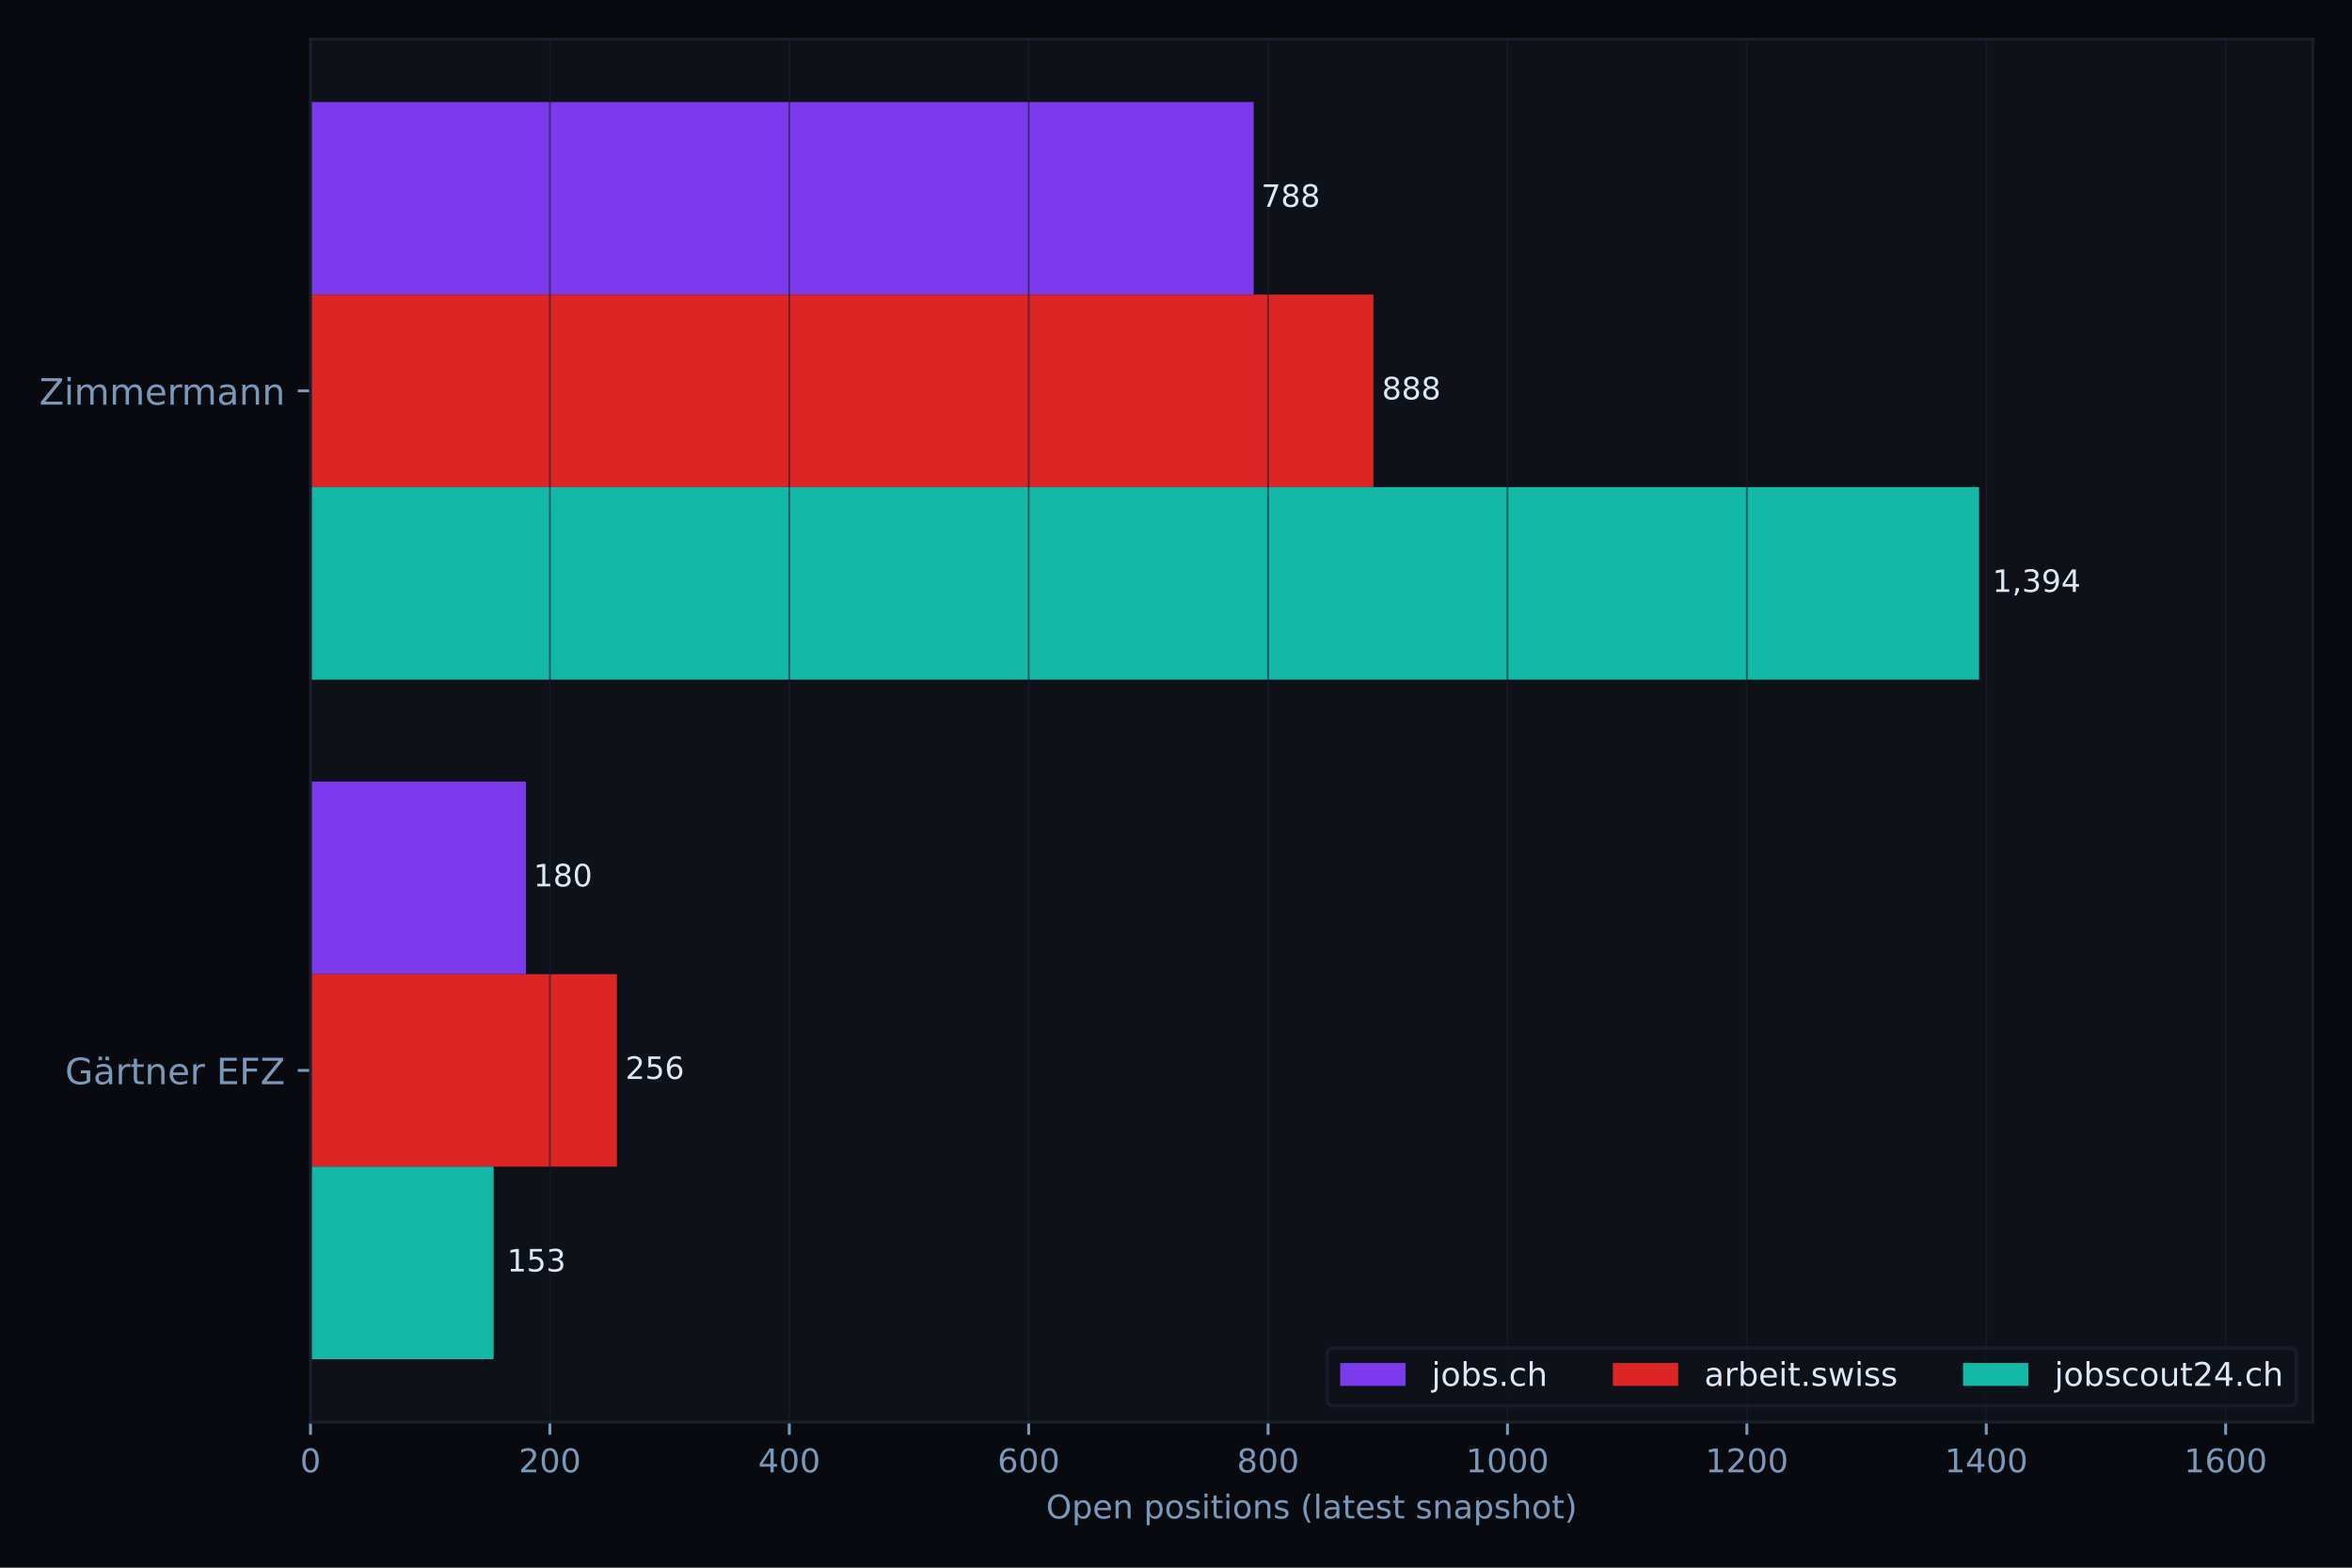
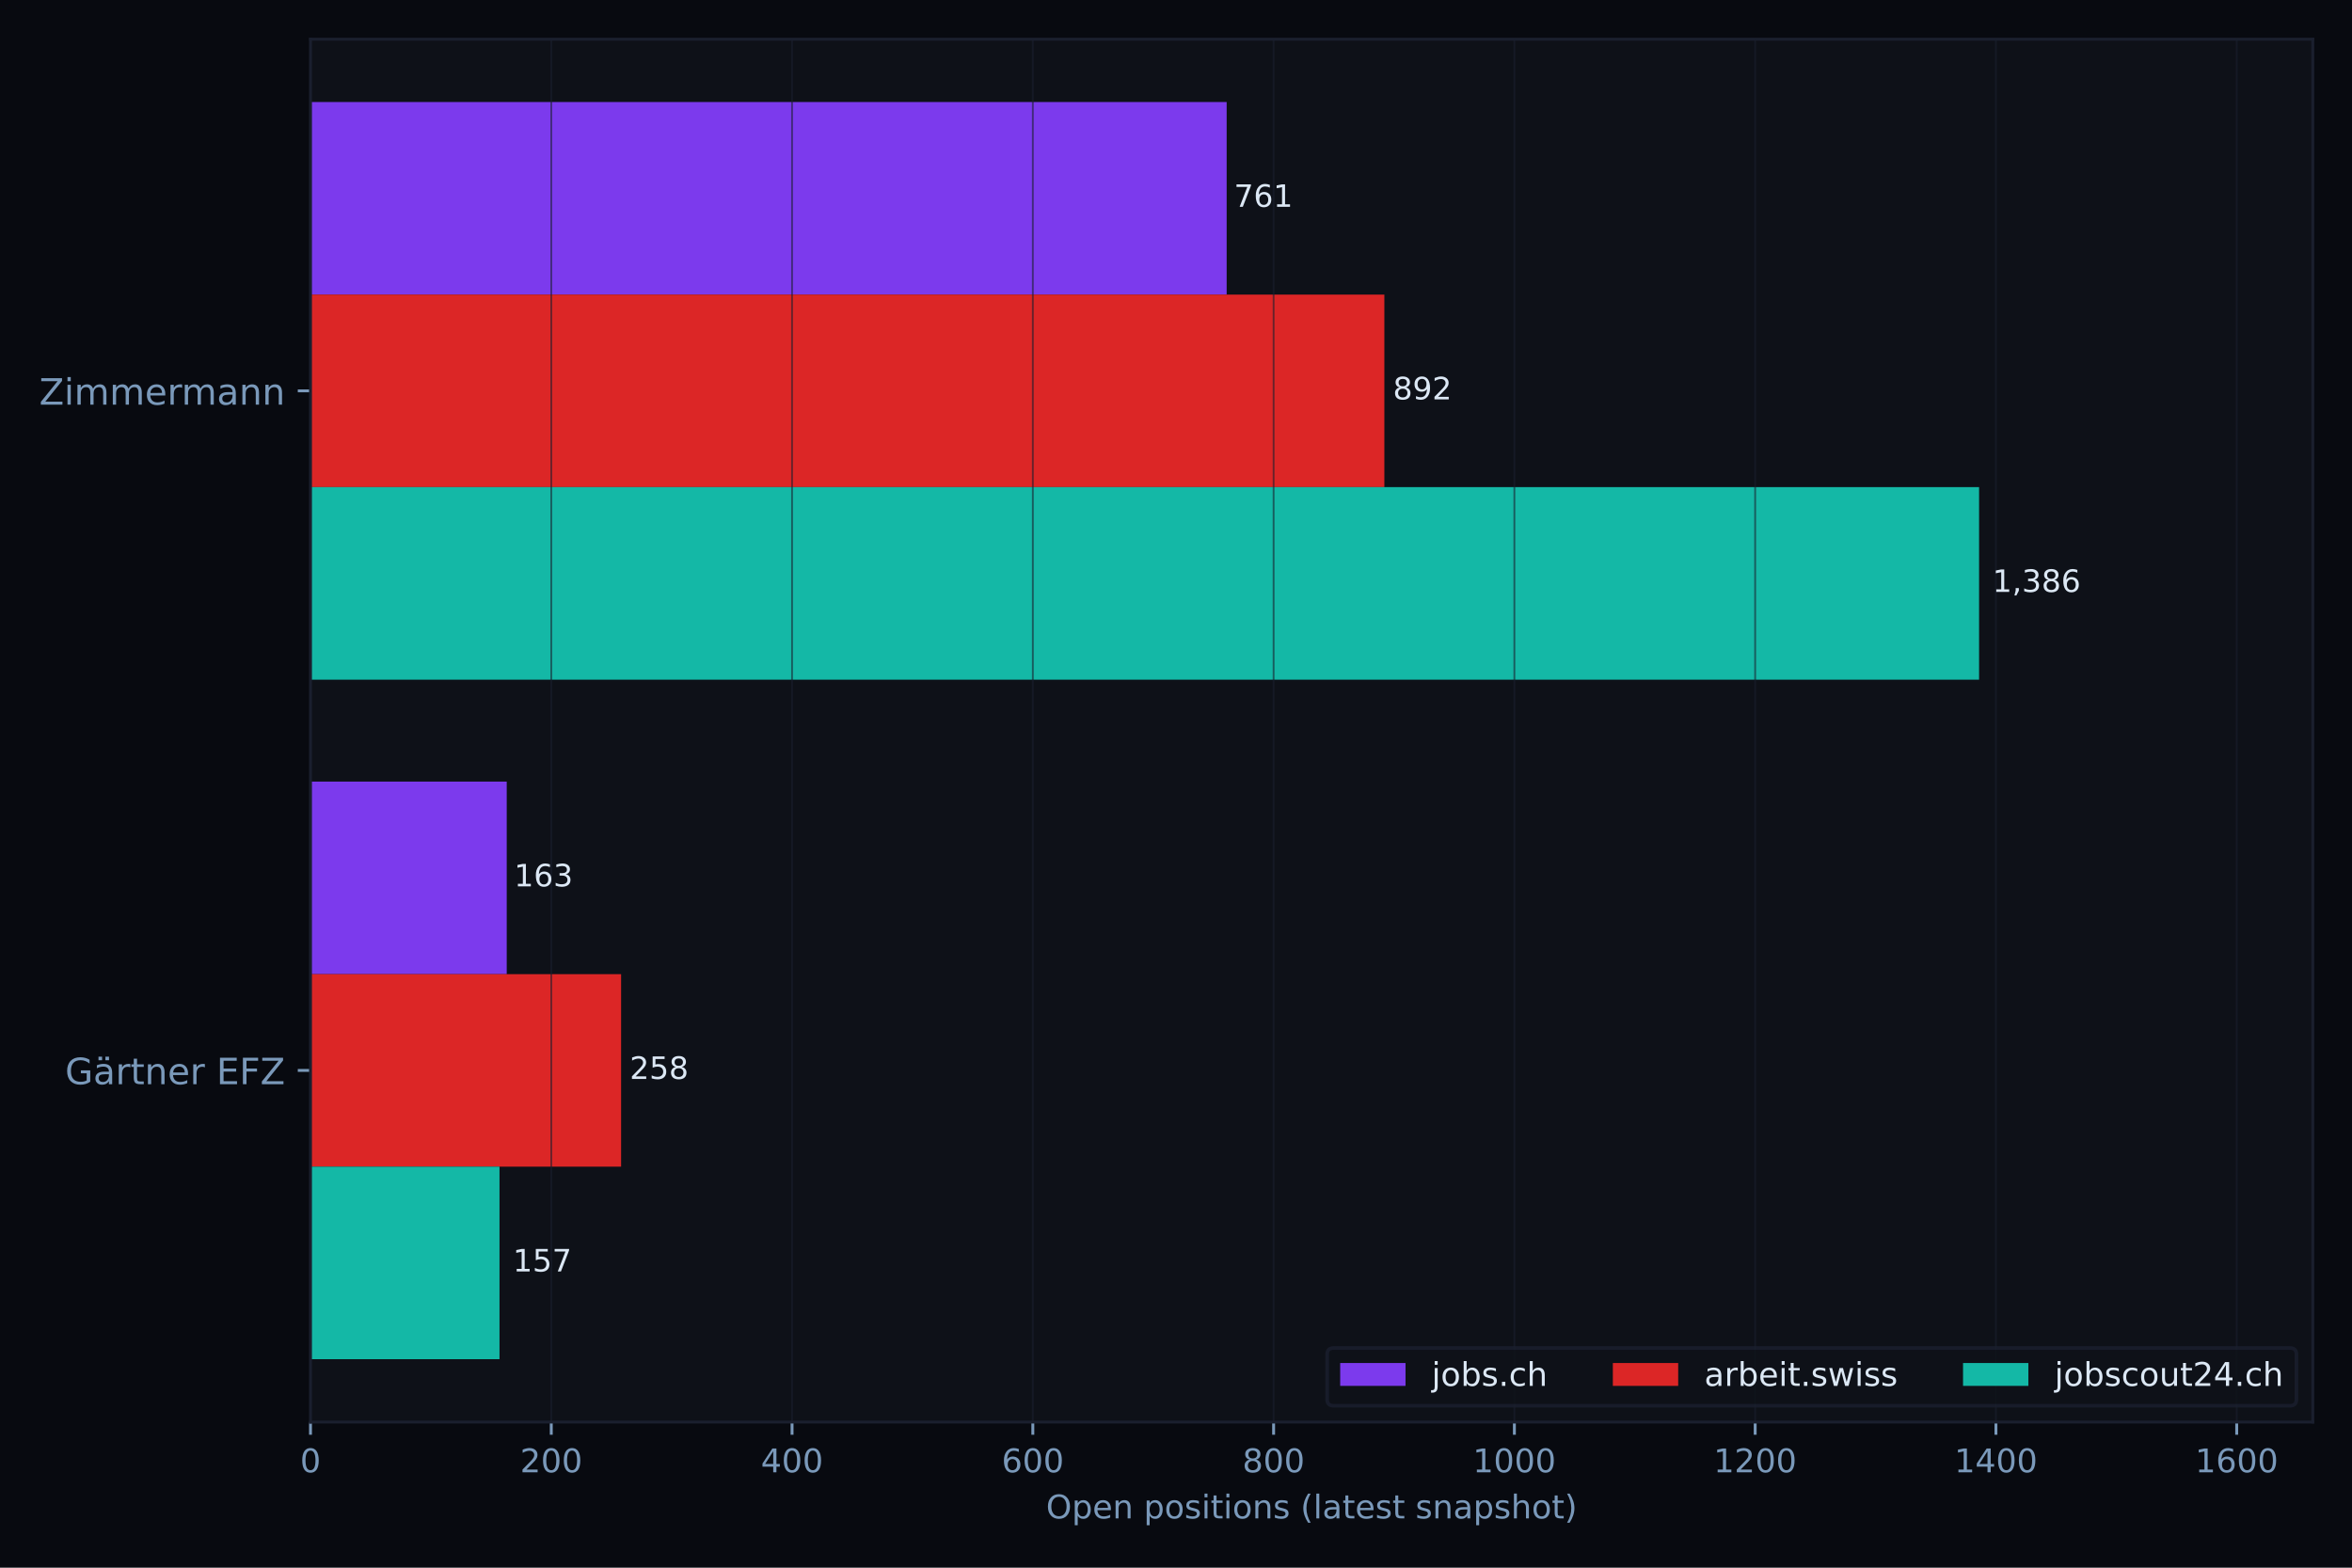
<svg xmlns="http://www.w3.org/2000/svg" xmlns:xlink="http://www.w3.org/1999/xlink" width="648pt" height="432pt" viewBox="0 0 648 432" version="1.1">
  <defs>
    <style type="text/css">*{stroke-linejoin: round; stroke-linecap: butt}</style>
  </defs>
  <g id="figure_1">
    <g id="patch_1">
      <path d="M 0 432  L 648 432  L 648 0  L 0 0  z " style="fill: #080a10" />
    </g>
    <g id="axes_1">
      <g id="patch_2">
        <path d="M 85.545 391.873  L 637.2 391.873  L 637.2 10.8  L 85.545 10.8  z " style="fill: #0e1118" />
      </g>
      <g id="patch_3">
-         <path d="M 85.545 28.121  L 345.411 28.121  L 345.411 81.178  L 85.545 81.178  z " clip-path="url(#p5564562293)" style="fill: #7c3aed" />
+         <path d="M 85.545 28.121  L 337.956 28.121  L 337.956 81.178  L 85.545 81.178  z " clip-path="url(#p504713a8bd)" style="fill: #7c3aed" />
      </g>
      <g id="patch_4">
-         <path d="M 85.545 215.381  L 144.906 215.381  L 144.906 268.438  L 85.545 268.438  z " clip-path="url(#p5564562293)" style="fill: #7c3aed" />
+         <path d="M 85.545 215.381  L 139.61 215.381  L 139.61 268.438  L 85.545 268.438  z " clip-path="url(#p504713a8bd)" style="fill: #7c3aed" />
      </g>
      <g id="patch_5">
-         <path d="M 85.545 81.178  L 378.389 81.178  L 378.389 134.235  L 85.545 134.235  z " clip-path="url(#p5564562293)" style="fill: #dc2626" />
+         <path d="M 85.545 81.178  L 381.406 81.178  L 381.406 134.235  L 85.545 134.235  z " clip-path="url(#p504713a8bd)" style="fill: #dc2626" />
      </g>
      <g id="patch_6">
-         <path d="M 85.545 268.438  L 169.969 268.438  L 169.969 321.494  L 85.545 321.494  z " clip-path="url(#p5564562293)" style="fill: #dc2626" />
+         <path d="M 85.545 268.438  L 171.12 268.438  L 171.12 321.494  L 85.545 321.494  z " clip-path="url(#p504713a8bd)" style="fill: #dc2626" />
      </g>
      <g id="patch_7">
-         <path d="M 85.545 134.235  L 545.258 134.235  L 545.258 187.292  L 85.545 187.292  z " clip-path="url(#p5564562293)" style="fill: #14b8a6" />
+         <path d="M 85.545 134.235  L 545.258 134.235  L 545.258 187.292  L 85.545 187.292  z " clip-path="url(#p504713a8bd)" style="fill: #14b8a6" />
      </g>
      <g id="patch_8">
-         <path d="M 85.545 321.494  L 136.002 321.494  L 136.002 374.551  L 85.545 374.551  z " clip-path="url(#p5564562293)" style="fill: #14b8a6" />
+         <path d="M 85.545 321.494  L 137.62 321.494  L 137.62 374.551  L 85.545 374.551  z " clip-path="url(#p504713a8bd)" style="fill: #14b8a6" />
      </g>
      <g id="matplotlib.axis_1">
        <g id="xtick_1">
          <g id="line2d_1">
-             <path d="M 85.545 391.873  L 85.545 10.8  " clip-path="url(#p5564562293)" style="fill: none; stroke: #1a1f2e; stroke-opacity: 0.6; stroke-width: 0.5; stroke-linecap: square" />
+             <path d="M 85.545 391.873  L 85.545 10.8  " clip-path="url(#p504713a8bd)" style="fill: none; stroke: #1a1f2e; stroke-opacity: 0.6; stroke-width: 0.5; stroke-linecap: square" />
          </g>
          <g id="line2d_2">
            <defs>
              <path id="mff3be124f5" d="M 0 0  L 0 3.5  " style="stroke: #7a99ba; stroke-width: 0.8" />
            </defs>
            <g>
              <use xlink:href="#mff3be124f5" x="85.545" y="391.873" style="fill: #7a99ba; stroke: #7a99ba; stroke-width: 0.8" />
            </g>
          </g>
          <g id="text_1">
            <g style="fill: #7a99ba" transform="translate(82.68233 405.7113) scale(0.09 -0.09)">
              <defs>
                <path id="DejaVuSans-30" d="M 2034 4250  Q 1547 4250 1301 3770  Q 1056 3291 1056 2328  Q 1056 1369 1301 889  Q 1547 409 2034 409  Q 2525 409 2770 889  Q 3016 1369 3016 2328  Q 3016 3291 2770 3770  Q 2525 4250 2034 4250  z M 2034 4750  Q 2819 4750 3233 4129  Q 3647 3509 3647 2328  Q 3647 1150 3233 529  Q 2819 -91 2034 -91  Q 1250 -91 836 529  Q 422 1150 422 2328  Q 422 3509 836 4129  Q 1250 4750 2034 4750  z " transform="scale(0.015625)" />
              </defs>
              <use xlink:href="#DejaVuSans-30" />
            </g>
          </g>
        </g>
        <g id="xtick_2">
          <g id="line2d_3">
-             <path d="M 151.501 391.873  L 151.501 10.8  " clip-path="url(#p5564562293)" style="fill: none; stroke: #1a1f2e; stroke-opacity: 0.6; stroke-width: 0.5; stroke-linecap: square" />
+             <path d="M 151.882 391.873  L 151.882 10.8  " clip-path="url(#p504713a8bd)" style="fill: none; stroke: #1a1f2e; stroke-opacity: 0.6; stroke-width: 0.5; stroke-linecap: square" />
          </g>
          <g id="line2d_4">
            <g>
-               <use xlink:href="#mff3be124f5" x="151.501" y="391.873" style="fill: #7a99ba; stroke: #7a99ba; stroke-width: 0.8" />
+               <use xlink:href="#mff3be124f5" x="151.882" y="391.873" style="fill: #7a99ba; stroke: #7a99ba; stroke-width: 0.8" />
            </g>
          </g>
          <g id="text_2">
-             <g style="fill: #7a99ba" transform="translate(142.9119 405.7113) scale(0.09 -0.09)">
+             <g style="fill: #7a99ba" transform="translate(143.2926 405.7113) scale(0.09 -0.09)">
              <defs>
                <path id="DejaVuSans-32" d="M 1228 531  L 3431 531  L 3431 0  L 469 0  L 469 531  Q 828 903 1448 1529  Q 2069 2156 2228 2338  Q 2531 2678 2651 2914  Q 2772 3150 2772 3378  Q 2772 3750 2511 3984  Q 2250 4219 1831 4219  Q 1534 4219 1204 4116  Q 875 4013 500 3803  L 500 4441  Q 881 4594 1212 4672  Q 1544 4750 1819 4750  Q 2544 4750 2975 4387  Q 3406 4025 3406 3419  Q 3406 3131 3298 2873  Q 3191 2616 2906 2266  Q 2828 2175 2409 1742  Q 1991 1309 1228 531  z " transform="scale(0.015625)" />
              </defs>
              <use xlink:href="#DejaVuSans-32" />
              <use xlink:href="#DejaVuSans-30" x="63.623" />
              <use xlink:href="#DejaVuSans-30" x="127.246" />
            </g>
          </g>
        </g>
        <g id="xtick_3">
          <g id="line2d_5">
-             <path d="M 217.457 391.873  L 217.457 10.8  " clip-path="url(#p5564562293)" style="fill: none; stroke: #1a1f2e; stroke-opacity: 0.6; stroke-width: 0.5; stroke-linecap: square" />
+             <path d="M 218.219 391.873  L 218.219 10.8  " clip-path="url(#p504713a8bd)" style="fill: none; stroke: #1a1f2e; stroke-opacity: 0.6; stroke-width: 0.5; stroke-linecap: square" />
          </g>
          <g id="line2d_6">
            <g>
-               <use xlink:href="#mff3be124f5" x="217.457" y="391.873" style="fill: #7a99ba; stroke: #7a99ba; stroke-width: 0.8" />
+               <use xlink:href="#mff3be124f5" x="218.219" y="391.873" style="fill: #7a99ba; stroke: #7a99ba; stroke-width: 0.8" />
            </g>
          </g>
          <g id="text_3">
-             <g style="fill: #7a99ba" transform="translate(208.8677 405.7113) scale(0.09 -0.09)">
+             <g style="fill: #7a99ba" transform="translate(209.6291 405.7113) scale(0.09 -0.09)">
              <defs>
                <path id="DejaVuSans-34" d="M 2419 4116  L 825 1625  L 2419 1625  L 2419 4116  z M 2253 4666  L 3047 4666  L 3047 1625  L 3713 1625  L 3713 1100  L 3047 1100  L 3047 0  L 2419 0  L 2419 1100  L 313 1100  L 313 1709  L 2253 4666  z " transform="scale(0.015625)" />
              </defs>
              <use xlink:href="#DejaVuSans-34" />
              <use xlink:href="#DejaVuSans-30" x="63.623" />
              <use xlink:href="#DejaVuSans-30" x="127.246" />
            </g>
          </g>
        </g>
        <g id="xtick_4">
          <g id="line2d_7">
-             <path d="M 283.413 391.873  L 283.413 10.8  " clip-path="url(#p5564562293)" style="fill: none; stroke: #1a1f2e; stroke-opacity: 0.6; stroke-width: 0.5; stroke-linecap: square" />
+             <path d="M 284.555 391.873  L 284.555 10.8  " clip-path="url(#p504713a8bd)" style="fill: none; stroke: #1a1f2e; stroke-opacity: 0.6; stroke-width: 0.5; stroke-linecap: square" />
          </g>
          <g id="line2d_8">
            <g>
-               <use xlink:href="#mff3be124f5" x="283.413" y="391.873" style="fill: #7a99ba; stroke: #7a99ba; stroke-width: 0.8" />
+               <use xlink:href="#mff3be124f5" x="284.555" y="391.873" style="fill: #7a99ba; stroke: #7a99ba; stroke-width: 0.8" />
            </g>
          </g>
          <g id="text_4">
-             <g style="fill: #7a99ba" transform="translate(274.8236 405.7113) scale(0.09 -0.09)">
+             <g style="fill: #7a99ba" transform="translate(275.9657 405.7113) scale(0.09 -0.09)">
              <defs>
                <path id="DejaVuSans-36" d="M 2113 2584  Q 1688 2584 1439 2293  Q 1191 2003 1191 1497  Q 1191 994 1439 701  Q 1688 409 2113 409  Q 2538 409 2786 701  Q 3034 994 3034 1497  Q 3034 2003 2786 2293  Q 2538 2584 2113 2584  z M 3366 4563  L 3366 3988  Q 3128 4100 2886 4159  Q 2644 4219 2406 4219  Q 1781 4219 1451 3797  Q 1122 3375 1075 2522  Q 1259 2794 1537 2939  Q 1816 3084 2150 3084  Q 2853 3084 3261 2657  Q 3669 2231 3669 1497  Q 3669 778 3244 343  Q 2819 -91 2113 -91  Q 1303 -91 875 529  Q 447 1150 447 2328  Q 447 3434 972 4092  Q 1497 4750 2381 4750  Q 2619 4750 2861 4703  Q 3103 4656 3366 4563  z " transform="scale(0.015625)" />
              </defs>
              <use xlink:href="#DejaVuSans-36" />
              <use xlink:href="#DejaVuSans-30" x="63.623" />
              <use xlink:href="#DejaVuSans-30" x="127.246" />
            </g>
          </g>
        </g>
        <g id="xtick_5">
          <g id="line2d_9">
-             <path d="M 349.369 391.873  L 349.369 10.8  " clip-path="url(#p5564562293)" style="fill: none; stroke: #1a1f2e; stroke-opacity: 0.6; stroke-width: 0.5; stroke-linecap: square" />
+             <path d="M 350.892 391.873  L 350.892 10.8  " clip-path="url(#p504713a8bd)" style="fill: none; stroke: #1a1f2e; stroke-opacity: 0.6; stroke-width: 0.5; stroke-linecap: square" />
          </g>
          <g id="line2d_10">
            <g>
-               <use xlink:href="#mff3be124f5" x="349.369" y="391.873" style="fill: #7a99ba; stroke: #7a99ba; stroke-width: 0.8" />
+               <use xlink:href="#mff3be124f5" x="350.892" y="391.873" style="fill: #7a99ba; stroke: #7a99ba; stroke-width: 0.8" />
            </g>
          </g>
          <g id="text_5">
-             <g style="fill: #7a99ba" transform="translate(340.7794 405.7113) scale(0.09 -0.09)">
+             <g style="fill: #7a99ba" transform="translate(342.3022 405.7113) scale(0.09 -0.09)">
              <defs>
                <path id="DejaVuSans-38" d="M 2034 2216  Q 1584 2216 1326 1975  Q 1069 1734 1069 1313  Q 1069 891 1326 650  Q 1584 409 2034 409  Q 2484 409 2743 651  Q 3003 894 3003 1313  Q 3003 1734 2745 1975  Q 2488 2216 2034 2216  z M 1403 2484  Q 997 2584 770 2862  Q 544 3141 544 3541  Q 544 4100 942 4425  Q 1341 4750 2034 4750  Q 2731 4750 3128 4425  Q 3525 4100 3525 3541  Q 3525 3141 3298 2862  Q 3072 2584 2669 2484  Q 3125 2378 3379 2068  Q 3634 1759 3634 1313  Q 3634 634 3220 271  Q 2806 -91 2034 -91  Q 1263 -91 848 271  Q 434 634 434 1313  Q 434 1759 690 2068  Q 947 2378 1403 2484  z M 1172 3481  Q 1172 3119 1398 2916  Q 1625 2713 2034 2713  Q 2441 2713 2670 2916  Q 2900 3119 2900 3481  Q 2900 3844 2670 4047  Q 2441 4250 2034 4250  Q 1625 4250 1398 4047  Q 1172 3844 1172 3481  z " transform="scale(0.015625)" />
              </defs>
              <use xlink:href="#DejaVuSans-38" />
              <use xlink:href="#DejaVuSans-30" x="63.623" />
              <use xlink:href="#DejaVuSans-30" x="127.246" />
            </g>
          </g>
        </g>
        <g id="xtick_6">
          <g id="line2d_11">
-             <path d="M 415.325 391.873  L 415.325 10.8  " clip-path="url(#p5564562293)" style="fill: none; stroke: #1a1f2e; stroke-opacity: 0.6; stroke-width: 0.5; stroke-linecap: square" />
+             <path d="M 417.228 391.873  L 417.228 10.8  " clip-path="url(#p504713a8bd)" style="fill: none; stroke: #1a1f2e; stroke-opacity: 0.6; stroke-width: 0.5; stroke-linecap: square" />
          </g>
          <g id="line2d_12">
            <g>
-               <use xlink:href="#mff3be124f5" x="415.325" y="391.873" style="fill: #7a99ba; stroke: #7a99ba; stroke-width: 0.8" />
+               <use xlink:href="#mff3be124f5" x="417.228" y="391.873" style="fill: #7a99ba; stroke: #7a99ba; stroke-width: 0.8" />
            </g>
          </g>
          <g id="text_6">
-             <g style="fill: #7a99ba" transform="translate(403.8721 405.7113) scale(0.09 -0.09)">
+             <g style="fill: #7a99ba" transform="translate(405.7756 405.7113) scale(0.09 -0.09)">
              <defs>
                <path id="DejaVuSans-31" d="M 794 531  L 1825 531  L 1825 4091  L 703 3866  L 703 4441  L 1819 4666  L 2450 4666  L 2450 531  L 3481 531  L 3481 0  L 794 0  L 794 531  z " transform="scale(0.015625)" />
              </defs>
              <use xlink:href="#DejaVuSans-31" />
              <use xlink:href="#DejaVuSans-30" x="63.623" />
              <use xlink:href="#DejaVuSans-30" x="127.246" />
              <use xlink:href="#DejaVuSans-30" x="190.869" />
            </g>
          </g>
        </g>
        <g id="xtick_7">
          <g id="line2d_13">
-             <path d="M 481.28 391.873  L 481.28 10.8  " clip-path="url(#p5564562293)" style="fill: none; stroke: #1a1f2e; stroke-opacity: 0.6; stroke-width: 0.5; stroke-linecap: square" />
+             <path d="M 483.565 391.873  L 483.565 10.8  " clip-path="url(#p504713a8bd)" style="fill: none; stroke: #1a1f2e; stroke-opacity: 0.6; stroke-width: 0.5; stroke-linecap: square" />
          </g>
          <g id="line2d_14">
            <g>
-               <use xlink:href="#mff3be124f5" x="481.28" y="391.873" style="fill: #7a99ba; stroke: #7a99ba; stroke-width: 0.8" />
+               <use xlink:href="#mff3be124f5" x="483.565" y="391.873" style="fill: #7a99ba; stroke: #7a99ba; stroke-width: 0.8" />
            </g>
          </g>
          <g id="text_7">
-             <g style="fill: #7a99ba" transform="translate(469.8279 405.7113) scale(0.09 -0.09)">
+             <g style="fill: #7a99ba" transform="translate(472.1121 405.7113) scale(0.09 -0.09)">
              <use xlink:href="#DejaVuSans-31" />
              <use xlink:href="#DejaVuSans-32" x="63.623" />
              <use xlink:href="#DejaVuSans-30" x="127.246" />
              <use xlink:href="#DejaVuSans-30" x="190.869" />
            </g>
          </g>
        </g>
        <g id="xtick_8">
          <g id="line2d_15">
-             <path d="M 547.236 391.873  L 547.236 10.8  " clip-path="url(#p5564562293)" style="fill: none; stroke: #1a1f2e; stroke-opacity: 0.6; stroke-width: 0.5; stroke-linecap: square" />
+             <path d="M 549.901 391.873  L 549.901 10.8  " clip-path="url(#p504713a8bd)" style="fill: none; stroke: #1a1f2e; stroke-opacity: 0.6; stroke-width: 0.5; stroke-linecap: square" />
          </g>
          <g id="line2d_16">
            <g>
-               <use xlink:href="#mff3be124f5" x="547.236" y="391.873" style="fill: #7a99ba; stroke: #7a99ba; stroke-width: 0.8" />
+               <use xlink:href="#mff3be124f5" x="549.901" y="391.873" style="fill: #7a99ba; stroke: #7a99ba; stroke-width: 0.8" />
            </g>
          </g>
          <g id="text_8">
-             <g style="fill: #7a99ba" transform="translate(535.7838 405.7113) scale(0.09 -0.09)">
+             <g style="fill: #7a99ba" transform="translate(538.4486 405.7113) scale(0.09 -0.09)">
              <use xlink:href="#DejaVuSans-31" />
              <use xlink:href="#DejaVuSans-34" x="63.623" />
              <use xlink:href="#DejaVuSans-30" x="127.246" />
              <use xlink:href="#DejaVuSans-30" x="190.869" />
            </g>
          </g>
        </g>
        <g id="xtick_9">
          <g id="line2d_17">
-             <path d="M 613.192 391.873  L 613.192 10.8  " clip-path="url(#p5564562293)" style="fill: none; stroke: #1a1f2e; stroke-opacity: 0.6; stroke-width: 0.5; stroke-linecap: square" />
+             <path d="M 616.238 391.873  L 616.238 10.8  " clip-path="url(#p504713a8bd)" style="fill: none; stroke: #1a1f2e; stroke-opacity: 0.6; stroke-width: 0.5; stroke-linecap: square" />
          </g>
          <g id="line2d_18">
            <g>
-               <use xlink:href="#mff3be124f5" x="613.192" y="391.873" style="fill: #7a99ba; stroke: #7a99ba; stroke-width: 0.8" />
+               <use xlink:href="#mff3be124f5" x="616.238" y="391.873" style="fill: #7a99ba; stroke: #7a99ba; stroke-width: 0.8" />
            </g>
          </g>
          <g id="text_9">
-             <g style="fill: #7a99ba" transform="translate(601.7396 405.7113) scale(0.09 -0.09)">
+             <g style="fill: #7a99ba" transform="translate(604.7852 405.7113) scale(0.09 -0.09)">
              <use xlink:href="#DejaVuSans-31" />
              <use xlink:href="#DejaVuSans-36" x="63.623" />
              <use xlink:href="#DejaVuSans-30" x="127.246" />
              <use xlink:href="#DejaVuSans-30" x="190.869" />
            </g>
          </g>
        </g>
        <g id="text_10">
          <g style="fill: #7a99ba" transform="translate(288.2091 418.4216) scale(0.09 -0.09)">
            <defs>
              <path id="DejaVuSans-4f" d="M 2522 4238  Q 1834 4238 1429 3725  Q 1025 3213 1025 2328  Q 1025 1447 1429 934  Q 1834 422 2522 422  Q 3209 422 3611 934  Q 4013 1447 4013 2328  Q 4013 3213 3611 3725  Q 3209 4238 2522 4238  z M 2522 4750  Q 3503 4750 4090 4092  Q 4678 3434 4678 2328  Q 4678 1225 4090 567  Q 3503 -91 2522 -91  Q 1538 -91 948 565  Q 359 1222 359 2328  Q 359 3434 948 4092  Q 1538 4750 2522 4750  z " transform="scale(0.015625)" />
              <path id="DejaVuSans-70" d="M 1159 525  L 1159 -1331  L 581 -1331  L 581 3500  L 1159 3500  L 1159 2969  Q 1341 3281 1617 3432  Q 1894 3584 2278 3584  Q 2916 3584 3314 3078  Q 3713 2572 3713 1747  Q 3713 922 3314 415  Q 2916 -91 2278 -91  Q 1894 -91 1617 61  Q 1341 213 1159 525  z M 3116 1747  Q 3116 2381 2855 2742  Q 2594 3103 2138 3103  Q 1681 3103 1420 2742  Q 1159 2381 1159 1747  Q 1159 1113 1420 752  Q 1681 391 2138 391  Q 2594 391 2855 752  Q 3116 1113 3116 1747  z " transform="scale(0.015625)" />
              <path id="DejaVuSans-65" d="M 3597 1894  L 3597 1613  L 953 1613  Q 991 1019 1311 708  Q 1631 397 2203 397  Q 2534 397 2845 478  Q 3156 559 3463 722  L 3463 178  Q 3153 47 2828 -22  Q 2503 -91 2169 -91  Q 1331 -91 842 396  Q 353 884 353 1716  Q 353 2575 817 3079  Q 1281 3584 2069 3584  Q 2775 3584 3186 3129  Q 3597 2675 3597 1894  z M 3022 2063  Q 3016 2534 2758 2815  Q 2500 3097 2075 3097  Q 1594 3097 1305 2825  Q 1016 2553 972 2059  L 3022 2063  z " transform="scale(0.015625)" />
              <path id="DejaVuSans-6e" d="M 3513 2113  L 3513 0  L 2938 0  L 2938 2094  Q 2938 2591 2744 2837  Q 2550 3084 2163 3084  Q 1697 3084 1428 2787  Q 1159 2491 1159 1978  L 1159 0  L 581 0  L 581 3500  L 1159 3500  L 1159 2956  Q 1366 3272 1645 3428  Q 1925 3584 2291 3584  Q 2894 3584 3203 3211  Q 3513 2838 3513 2113  z " transform="scale(0.015625)" />
              <path id="DejaVuSans-20" transform="scale(0.015625)" />
              <path id="DejaVuSans-6f" d="M 1959 3097  Q 1497 3097 1228 2736  Q 959 2375 959 1747  Q 959 1119 1226 758  Q 1494 397 1959 397  Q 2419 397 2687 759  Q 2956 1122 2956 1747  Q 2956 2369 2687 2733  Q 2419 3097 1959 3097  z M 1959 3584  Q 2709 3584 3137 3096  Q 3566 2609 3566 1747  Q 3566 888 3137 398  Q 2709 -91 1959 -91  Q 1206 -91 779 398  Q 353 888 353 1747  Q 353 2609 779 3096  Q 1206 3584 1959 3584  z " transform="scale(0.015625)" />
              <path id="DejaVuSans-73" d="M 2834 3397  L 2834 2853  Q 2591 2978 2328 3040  Q 2066 3103 1784 3103  Q 1356 3103 1142 2972  Q 928 2841 928 2578  Q 928 2378 1081 2264  Q 1234 2150 1697 2047  L 1894 2003  Q 2506 1872 2764 1633  Q 3022 1394 3022 966  Q 3022 478 2636 193  Q 2250 -91 1575 -91  Q 1294 -91 989 -36  Q 684 19 347 128  L 347 722  Q 666 556 975 473  Q 1284 391 1588 391  Q 1994 391 2212 530  Q 2431 669 2431 922  Q 2431 1156 2273 1281  Q 2116 1406 1581 1522  L 1381 1569  Q 847 1681 609 1914  Q 372 2147 372 2553  Q 372 3047 722 3315  Q 1072 3584 1716 3584  Q 2034 3584 2315 3537  Q 2597 3491 2834 3397  z " transform="scale(0.015625)" />
              <path id="DejaVuSans-69" d="M 603 3500  L 1178 3500  L 1178 0  L 603 0  L 603 3500  z M 603 4863  L 1178 4863  L 1178 4134  L 603 4134  L 603 4863  z " transform="scale(0.015625)" />
              <path id="DejaVuSans-74" d="M 1172 4494  L 1172 3500  L 2356 3500  L 2356 3053  L 1172 3053  L 1172 1153  Q 1172 725 1289 603  Q 1406 481 1766 481  L 2356 481  L 2356 0  L 1766 0  Q 1100 0 847 248  Q 594 497 594 1153  L 594 3053  L 172 3053  L 172 3500  L 594 3500  L 594 4494  L 1172 4494  z " transform="scale(0.015625)" />
              <path id="DejaVuSans-28" d="M 1984 4856  Q 1566 4138 1362 3434  Q 1159 2731 1159 2009  Q 1159 1288 1364 580  Q 1569 -128 1984 -844  L 1484 -844  Q 1016 -109 783 600  Q 550 1309 550 2009  Q 550 2706 781 3412  Q 1013 4119 1484 4856  L 1984 4856  z " transform="scale(0.015625)" />
              <path id="DejaVuSans-6c" d="M 603 4863  L 1178 4863  L 1178 0  L 603 0  L 603 4863  z " transform="scale(0.015625)" />
              <path id="DejaVuSans-61" d="M 2194 1759  Q 1497 1759 1228 1600  Q 959 1441 959 1056  Q 959 750 1161 570  Q 1363 391 1709 391  Q 2188 391 2477 730  Q 2766 1069 2766 1631  L 2766 1759  L 2194 1759  z M 3341 1997  L 3341 0  L 2766 0  L 2766 531  Q 2569 213 2275 61  Q 1981 -91 1556 -91  Q 1019 -91 701 211  Q 384 513 384 1019  Q 384 1609 779 1909  Q 1175 2209 1959 2209  L 2766 2209  L 2766 2266  Q 2766 2663 2505 2880  Q 2244 3097 1772 3097  Q 1472 3097 1187 3025  Q 903 2953 641 2809  L 641 3341  Q 956 3463 1253 3523  Q 1550 3584 1831 3584  Q 2591 3584 2966 3190  Q 3341 2797 3341 1997  z " transform="scale(0.015625)" />
              <path id="DejaVuSans-68" d="M 3513 2113  L 3513 0  L 2938 0  L 2938 2094  Q 2938 2591 2744 2837  Q 2550 3084 2163 3084  Q 1697 3084 1428 2787  Q 1159 2491 1159 1978  L 1159 0  L 581 0  L 581 4863  L 1159 4863  L 1159 2956  Q 1366 3272 1645 3428  Q 1925 3584 2291 3584  Q 2894 3584 3203 3211  Q 3513 2838 3513 2113  z " transform="scale(0.015625)" />
              <path id="DejaVuSans-29" d="M 513 4856  L 1013 4856  Q 1481 4119 1714 3412  Q 1947 2706 1947 2009  Q 1947 1309 1714 600  Q 1481 -109 1013 -844  L 513 -844  Q 928 -128 1133 580  Q 1338 1288 1338 2009  Q 1338 2731 1133 3434  Q 928 4138 513 4856  z " transform="scale(0.015625)" />
            </defs>
            <use xlink:href="#DejaVuSans-4f" />
            <use xlink:href="#DejaVuSans-70" x="78.711" />
            <use xlink:href="#DejaVuSans-65" x="142.188" />
            <use xlink:href="#DejaVuSans-6e" x="203.711" />
            <use xlink:href="#DejaVuSans-20" x="267.09" />
            <use xlink:href="#DejaVuSans-70" x="298.877" />
            <use xlink:href="#DejaVuSans-6f" x="362.354" />
            <use xlink:href="#DejaVuSans-73" x="423.535" />
            <use xlink:href="#DejaVuSans-69" x="475.635" />
            <use xlink:href="#DejaVuSans-74" x="503.418" />
            <use xlink:href="#DejaVuSans-69" x="542.627" />
            <use xlink:href="#DejaVuSans-6f" x="570.41" />
            <use xlink:href="#DejaVuSans-6e" x="631.592" />
            <use xlink:href="#DejaVuSans-73" x="694.971" />
            <use xlink:href="#DejaVuSans-20" x="747.07" />
            <use xlink:href="#DejaVuSans-28" x="778.857" />
            <use xlink:href="#DejaVuSans-6c" x="817.871" />
            <use xlink:href="#DejaVuSans-61" x="845.654" />
            <use xlink:href="#DejaVuSans-74" x="906.934" />
            <use xlink:href="#DejaVuSans-65" x="946.143" />
            <use xlink:href="#DejaVuSans-73" x="1007.666" />
            <use xlink:href="#DejaVuSans-74" x="1059.766" />
            <use xlink:href="#DejaVuSans-20" x="1098.975" />
            <use xlink:href="#DejaVuSans-73" x="1130.762" />
            <use xlink:href="#DejaVuSans-6e" x="1182.861" />
            <use xlink:href="#DejaVuSans-61" x="1246.24" />
            <use xlink:href="#DejaVuSans-70" x="1307.52" />
            <use xlink:href="#DejaVuSans-73" x="1370.996" />
            <use xlink:href="#DejaVuSans-68" x="1423.096" />
            <use xlink:href="#DejaVuSans-6f" x="1486.475" />
            <use xlink:href="#DejaVuSans-74" x="1547.656" />
            <use xlink:href="#DejaVuSans-29" x="1586.865" />
          </g>
        </g>
      </g>
      <g id="matplotlib.axis_2">
        <g id="ytick_1">
          <g id="line2d_19">
            <defs>
              <path id="mdf66c61492" d="M 0 0  L -3.5 0  " style="stroke: #7a99ba; stroke-width: 0.8" />
            </defs>
            <g>
              <use xlink:href="#mdf66c61492" x="85.545" y="107.707" style="fill: #7a99ba; stroke: #7a99ba; stroke-width: 0.8" />
            </g>
          </g>
          <g id="text_11">
            <g style="fill: #7a99ba" transform="translate(10.80327 111.5059) scale(0.1 -0.1)">
              <defs>
                <path id="DejaVuSans-5a" d="M 359 4666  L 4025 4666  L 4025 4184  L 1075 531  L 4097 531  L 4097 0  L 288 0  L 288 481  L 3238 4134  L 359 4134  L 359 4666  z " transform="scale(0.015625)" />
                <path id="DejaVuSans-6d" d="M 3328 2828  Q 3544 3216 3844 3400  Q 4144 3584 4550 3584  Q 5097 3584 5394 3201  Q 5691 2819 5691 2113  L 5691 0  L 5113 0  L 5113 2094  Q 5113 2597 4934 2840  Q 4756 3084 4391 3084  Q 3944 3084 3684 2787  Q 3425 2491 3425 1978  L 3425 0  L 2847 0  L 2847 2094  Q 2847 2600 2669 2842  Q 2491 3084 2119 3084  Q 1678 3084 1418 2786  Q 1159 2488 1159 1978  L 1159 0  L 581 0  L 581 3500  L 1159 3500  L 1159 2956  Q 1356 3278 1631 3431  Q 1906 3584 2284 3584  Q 2666 3584 2933 3390  Q 3200 3197 3328 2828  z " transform="scale(0.015625)" />
                <path id="DejaVuSans-72" d="M 2631 2963  Q 2534 3019 2420 3045  Q 2306 3072 2169 3072  Q 1681 3072 1420 2755  Q 1159 2438 1159 1844  L 1159 0  L 581 0  L 581 3500  L 1159 3500  L 1159 2956  Q 1341 3275 1631 3429  Q 1922 3584 2338 3584  Q 2397 3584 2469 3576  Q 2541 3569 2628 3553  L 2631 2963  z " transform="scale(0.015625)" />
              </defs>
              <use xlink:href="#DejaVuSans-5a" />
              <use xlink:href="#DejaVuSans-69" x="68.506" />
              <use xlink:href="#DejaVuSans-6d" x="96.289" />
              <use xlink:href="#DejaVuSans-6d" x="193.701" />
              <use xlink:href="#DejaVuSans-65" x="291.113" />
              <use xlink:href="#DejaVuSans-72" x="352.637" />
              <use xlink:href="#DejaVuSans-6d" x="392" />
              <use xlink:href="#DejaVuSans-61" x="489.412" />
              <use xlink:href="#DejaVuSans-6e" x="550.691" />
              <use xlink:href="#DejaVuSans-6e" x="614.07" />
            </g>
          </g>
        </g>
        <g id="ytick_2">
          <g id="line2d_20">
            <g>
              <use xlink:href="#mdf66c61492" x="85.545" y="294.966" style="fill: #7a99ba; stroke: #7a99ba; stroke-width: 0.8" />
            </g>
          </g>
          <g id="text_12">
            <g style="fill: #7a99ba" transform="translate(17.93764 298.7652) scale(0.1 -0.1)">
              <defs>
                <path id="DejaVuSans-47" d="M 3809 666  L 3809 1919  L 2778 1919  L 2778 2438  L 4434 2438  L 4434 434  Q 4069 175 3628 42  Q 3188 -91 2688 -91  Q 1594 -91 976 548  Q 359 1188 359 2328  Q 359 3472 976 4111  Q 1594 4750 2688 4750  Q 3144 4750 3555 4637  Q 3966 4525 4313 4306  L 4313 3634  Q 3963 3931 3569 4081  Q 3175 4231 2741 4231  Q 1884 4231 1454 3753  Q 1025 3275 1025 2328  Q 1025 1384 1454 906  Q 1884 428 2741 428  Q 3075 428 3337 486  Q 3600 544 3809 666  z " transform="scale(0.015625)" />
                <path id="DejaVuSans-e4" d="M 2194 1759  Q 1497 1759 1228 1600  Q 959 1441 959 1056  Q 959 750 1161 570  Q 1363 391 1709 391  Q 2188 391 2477 730  Q 2766 1069 2766 1631  L 2766 1759  L 2194 1759  z M 3341 1997  L 3341 0  L 2766 0  L 2766 531  Q 2569 213 2275 61  Q 1981 -91 1556 -91  Q 1019 -91 701 211  Q 384 513 384 1019  Q 384 1609 779 1909  Q 1175 2209 1959 2209  L 2766 2209  L 2766 2266  Q 2766 2663 2505 2880  Q 2244 3097 1772 3097  Q 1472 3097 1187 3025  Q 903 2953 641 2809  L 641 3341  Q 956 3463 1253 3523  Q 1550 3584 1831 3584  Q 2591 3584 2966 3190  Q 3341 2797 3341 1997  z M 2150 4850  L 2784 4850  L 2784 4219  L 2150 4219  L 2150 4850  z M 928 4850  L 1562 4850  L 1562 4219  L 928 4219  L 928 4850  z " transform="scale(0.015625)" />
                <path id="DejaVuSans-45" d="M 628 4666  L 3578 4666  L 3578 4134  L 1259 4134  L 1259 2753  L 3481 2753  L 3481 2222  L 1259 2222  L 1259 531  L 3634 531  L 3634 0  L 628 0  L 628 4666  z " transform="scale(0.015625)" />
                <path id="DejaVuSans-46" d="M 628 4666  L 3309 4666  L 3309 4134  L 1259 4134  L 1259 2759  L 3109 2759  L 3109 2228  L 1259 2228  L 1259 0  L 628 0  L 628 4666  z " transform="scale(0.015625)" />
              </defs>
              <use xlink:href="#DejaVuSans-47" />
              <use xlink:href="#DejaVuSans-e4" x="77.49" />
              <use xlink:href="#DejaVuSans-72" x="138.77" />
              <use xlink:href="#DejaVuSans-74" x="179.883" />
              <use xlink:href="#DejaVuSans-6e" x="219.092" />
              <use xlink:href="#DejaVuSans-65" x="282.471" />
              <use xlink:href="#DejaVuSans-72" x="343.994" />
              <use xlink:href="#DejaVuSans-20" x="385.107" />
              <use xlink:href="#DejaVuSans-45" x="416.895" />
              <use xlink:href="#DejaVuSans-46" x="480.078" />
              <use xlink:href="#DejaVuSans-5a" x="537.598" />
            </g>
          </g>
        </g>
      </g>
      <g id="patch_9">
        <path d="M 85.545 391.873  L 85.545 10.8  " style="fill: none; stroke: #1a1f2e; stroke-width: 0.8; stroke-linejoin: miter; stroke-linecap: square" />
      </g>
      <g id="patch_10">
        <path d="M 637.2 391.873  L 637.2 10.8  " style="fill: none; stroke: #1a1f2e; stroke-width: 0.8; stroke-linejoin: miter; stroke-linecap: square" />
      </g>
      <g id="patch_11">
        <path d="M 85.545 391.873  L 637.2 391.873  " style="fill: none; stroke: #1a1f2e; stroke-width: 0.8; stroke-linejoin: miter; stroke-linecap: square" />
      </g>
      <g id="patch_12">
        <path d="M 85.545 10.8  L 637.2 10.8  " style="fill: none; stroke: #1a1f2e; stroke-width: 0.8; stroke-linejoin: miter; stroke-linecap: square" />
      </g>
      <g id="text_13">
-         <g style="fill: #dce8f5" transform="translate(347.4903 56.99536) scale(0.085 -0.085)">
+         <g style="fill: #dce8f5" transform="translate(339.9752 56.99536) scale(0.085 -0.085)">
          <defs>
            <path id="DejaVuSans-37" d="M 525 4666  L 3525 4666  L 3525 4397  L 1831 0  L 1172 0  L 2766 4134  L 525 4134  L 525 4666  z " transform="scale(0.015625)" />
          </defs>
          <use xlink:href="#DejaVuSans-37" />
-           <use xlink:href="#DejaVuSans-38" x="63.623" />
-           <use xlink:href="#DejaVuSans-38" x="127.246" />
+           <use xlink:href="#DejaVuSans-36" x="63.623" />
+           <use xlink:href="#DejaVuSans-31" x="127.246" />
        </g>
      </g>
      <g id="text_14">
-         <g style="fill: #dce8f5" transform="translate(146.9846 244.2547) scale(0.085 -0.085)">
+         <g style="fill: #dce8f5" transform="translate(141.629 244.2547) scale(0.085 -0.085)">
+           <defs>
+             <path id="DejaVuSans-33" d="M 2597 2516  Q 3050 2419 3304 2112  Q 3559 1806 3559 1356  Q 3559 666 3084 287  Q 2609 -91 1734 -91  Q 1441 -91 1130 -33  Q 819 25 488 141  L 488 750  Q 750 597 1062 519  Q 1375 441 1716 441  Q 2309 441 2620 675  Q 2931 909 2931 1356  Q 2931 1769 2642 2001  Q 2353 2234 1838 2234  L 1294 2234  L 1294 2753  L 1863 2753  Q 2328 2753 2575 2939  Q 2822 3125 2822 3475  Q 2822 3834 2567 4026  Q 2313 4219 1838 4219  Q 1578 4219 1281 4162  Q 984 4106 628 3988  L 628 4550  Q 988 4650 1302 4700  Q 1616 4750 1894 4750  Q 2613 4750 3031 4423  Q 3450 4097 3450 3541  Q 3450 3153 3228 2886  Q 3006 2619 2597 2516  z " transform="scale(0.015625)" />
+           </defs>
          <use xlink:href="#DejaVuSans-31" />
-           <use xlink:href="#DejaVuSans-38" x="63.623" />
-           <use xlink:href="#DejaVuSans-30" x="127.246" />
+           <use xlink:href="#DejaVuSans-36" x="63.623" />
+           <use xlink:href="#DejaVuSans-33" x="127.246" />
        </g>
      </g>
      <g id="text_15">
-         <g style="fill: #dce8f5" transform="translate(380.7321 110.0522) scale(0.085 -0.085)">
+         <g style="fill: #dce8f5" transform="translate(383.7732 110.0522) scale(0.085 -0.085)">
+           <defs>
+             <path id="DejaVuSans-39" d="M 703 97  L 703 672  Q 941 559 1184 500  Q 1428 441 1663 441  Q 2288 441 2617 861  Q 2947 1281 2994 2138  Q 2813 1869 2534 1725  Q 2256 1581 1919 1581  Q 1219 1581 811 2004  Q 403 2428 403 3163  Q 403 3881 828 4315  Q 1253 4750 1959 4750  Q 2769 4750 3195 4129  Q 3622 3509 3622 2328  Q 3622 1225 3098 567  Q 2575 -91 1691 -91  Q 1453 -91 1209 -44  Q 966 3 703 97  z M 1959 2075  Q 2384 2075 2632 2365  Q 2881 2656 2881 3163  Q 2881 3666 2632 3958  Q 2384 4250 1959 4250  Q 1534 4250 1286 3958  Q 1038 3666 1038 3163  Q 1038 2656 1286 2365  Q 1534 2075 1959 2075  z " transform="scale(0.015625)" />
+           </defs>
          <use xlink:href="#DejaVuSans-38" />
-           <use xlink:href="#DejaVuSans-38" x="63.623" />
-           <use xlink:href="#DejaVuSans-38" x="127.246" />
+           <use xlink:href="#DejaVuSans-39" x="63.623" />
+           <use xlink:href="#DejaVuSans-32" x="127.246" />
        </g>
      </g>
      <g id="text_16">
-         <g style="fill: #dce8f5" transform="translate(172.3117 297.3115) scale(0.085 -0.085)">
+         <g style="fill: #dce8f5" transform="translate(173.4865 297.3115) scale(0.085 -0.085)">
          <defs>
            <path id="DejaVuSans-35" d="M 691 4666  L 3169 4666  L 3169 4134  L 1269 4134  L 1269 2991  Q 1406 3038 1543 3061  Q 1681 3084 1819 3084  Q 2600 3084 3056 2656  Q 3513 2228 3513 1497  Q 3513 744 3044 326  Q 2575 -91 1722 -91  Q 1428 -91 1123 -41  Q 819 9 494 109  L 494 744  Q 775 591 1075 516  Q 1375 441 1709 441  Q 2250 441 2565 725  Q 2881 1009 2881 1497  Q 2881 1984 2565 2268  Q 2250 2553 1709 2553  Q 1456 2553 1204 2497  Q 953 2441 691 2322  L 691 4666  z " transform="scale(0.015625)" />
          </defs>
          <use xlink:href="#DejaVuSans-32" />
          <use xlink:href="#DejaVuSans-35" x="63.623" />
-           <use xlink:href="#DejaVuSans-36" x="127.246" />
+           <use xlink:href="#DejaVuSans-38" x="127.246" />
        </g>
      </g>
      <g id="text_17">
        <g style="fill: #dce8f5" transform="translate(548.9353 163.109) scale(0.085 -0.085)">
          <defs>
            <path id="DejaVuSans-2c" d="M 750 794  L 1409 794  L 1409 256  L 897 -744  L 494 -744  L 750 256  L 750 794  z " transform="scale(0.015625)" />
-             <path id="DejaVuSans-33" d="M 2597 2516  Q 3050 2419 3304 2112  Q 3559 1806 3559 1356  Q 3559 666 3084 287  Q 2609 -91 1734 -91  Q 1441 -91 1130 -33  Q 819 25 488 141  L 488 750  Q 750 597 1062 519  Q 1375 441 1716 441  Q 2309 441 2620 675  Q 2931 909 2931 1356  Q 2931 1769 2642 2001  Q 2353 2234 1838 2234  L 1294 2234  L 1294 2753  L 1863 2753  Q 2328 2753 2575 2939  Q 2822 3125 2822 3475  Q 2822 3834 2567 4026  Q 2313 4219 1838 4219  Q 1578 4219 1281 4162  Q 984 4106 628 3988  L 628 4550  Q 988 4650 1302 4700  Q 1616 4750 1894 4750  Q 2613 4750 3031 4423  Q 3450 4097 3450 3541  Q 3450 3153 3228 2886  Q 3006 2619 2597 2516  z " transform="scale(0.015625)" />
-             <path id="DejaVuSans-39" d="M 703 97  L 703 672  Q 941 559 1184 500  Q 1428 441 1663 441  Q 2288 441 2617 861  Q 2947 1281 2994 2138  Q 2813 1869 2534 1725  Q 2256 1581 1919 1581  Q 1219 1581 811 2004  Q 403 2428 403 3163  Q 403 3881 828 4315  Q 1253 4750 1959 4750  Q 2769 4750 3195 4129  Q 3622 3509 3622 2328  Q 3622 1225 3098 567  Q 2575 -91 1691 -91  Q 1453 -91 1209 -44  Q 966 3 703 97  z M 1959 2075  Q 2384 2075 2632 2365  Q 2881 2656 2881 3163  Q 2881 3666 2632 3958  Q 2384 4250 1959 4250  Q 1534 4250 1286 3958  Q 1038 3666 1038 3163  Q 1038 2656 1286 2365  Q 1534 2075 1959 2075  z " transform="scale(0.015625)" />
          </defs>
          <use xlink:href="#DejaVuSans-31" />
          <use xlink:href="#DejaVuSans-2c" x="63.623" />
          <use xlink:href="#DejaVuSans-33" x="95.41" />
-           <use xlink:href="#DejaVuSans-39" x="159.033" />
-           <use xlink:href="#DejaVuSans-34" x="222.656" />
+           <use xlink:href="#DejaVuSans-38" x="159.033" />
+           <use xlink:href="#DejaVuSans-36" x="222.656" />
        </g>
      </g>
      <g id="text_18">
-         <g style="fill: #dce8f5" transform="translate(139.6794 350.3683) scale(0.085 -0.085)">
+         <g style="fill: #dce8f5" transform="translate(141.2973 350.3683) scale(0.085 -0.085)">
          <use xlink:href="#DejaVuSans-31" />
          <use xlink:href="#DejaVuSans-35" x="63.623" />
-           <use xlink:href="#DejaVuSans-33" x="127.246" />
+           <use xlink:href="#DejaVuSans-37" x="127.246" />
        </g>
      </g>
      <g id="legend_1">
        <g id="patch_13">
          <path d="M 367.435 387.373  L 630.9 387.373  Q 632.7 387.373 632.7 385.573  L 632.7 373.262  Q 632.7 371.462 630.9 371.462  L 367.435 371.462  Q 365.635 371.462 365.635 373.262  L 365.635 385.573  Q 365.635 387.373 367.435 387.373  z " style="fill: #0e1118; opacity: 0.8; stroke: #1a1f2e; stroke-linejoin: miter" />
        </g>
        <g id="patch_14">
          <path d="M 369.235 381.901  L 387.235 381.901  L 387.235 375.601  L 369.235 375.601  z " style="fill: #7c3aed" />
        </g>
        <g id="text_19">
          <g style="fill: #dce8f5" transform="translate(394.4348 381.901) scale(0.09 -0.09)">
            <defs>
              <path id="DejaVuSans-6a" d="M 603 3500  L 1178 3500  L 1178 -63  Q 1178 -731 923 -1031  Q 669 -1331 103 -1331  L -116 -1331  L -116 -844  L 38 -844  Q 366 -844 484 -692  Q 603 -541 603 -63  L 603 3500  z M 603 4863  L 1178 4863  L 1178 4134  L 603 4134  L 603 4863  z " transform="scale(0.015625)" />
              <path id="DejaVuSans-62" d="M 3116 1747  Q 3116 2381 2855 2742  Q 2594 3103 2138 3103  Q 1681 3103 1420 2742  Q 1159 2381 1159 1747  Q 1159 1113 1420 752  Q 1681 391 2138 391  Q 2594 391 2855 752  Q 3116 1113 3116 1747  z M 1159 2969  Q 1341 3281 1617 3432  Q 1894 3584 2278 3584  Q 2916 3584 3314 3078  Q 3713 2572 3713 1747  Q 3713 922 3314 415  Q 2916 -91 2278 -91  Q 1894 -91 1617 61  Q 1341 213 1159 525  L 1159 0  L 581 0  L 581 4863  L 1159 4863  L 1159 2969  z " transform="scale(0.015625)" />
              <path id="DejaVuSans-2e" d="M 684 794  L 1344 794  L 1344 0  L 684 0  L 684 794  z " transform="scale(0.015625)" />
              <path id="DejaVuSans-63" d="M 3122 3366  L 3122 2828  Q 2878 2963 2633 3030  Q 2388 3097 2138 3097  Q 1578 3097 1268 2742  Q 959 2388 959 1747  Q 959 1106 1268 751  Q 1578 397 2138 397  Q 2388 397 2633 464  Q 2878 531 3122 666  L 3122 134  Q 2881 22 2623 -34  Q 2366 -91 2075 -91  Q 1284 -91 818 406  Q 353 903 353 1747  Q 353 2603 823 3093  Q 1294 3584 2113 3584  Q 2378 3584 2631 3529  Q 2884 3475 3122 3366  z " transform="scale(0.015625)" />
            </defs>
            <use xlink:href="#DejaVuSans-6a" />
            <use xlink:href="#DejaVuSans-6f" x="27.783" />
            <use xlink:href="#DejaVuSans-62" x="88.965" />
            <use xlink:href="#DejaVuSans-73" x="152.441" />
            <use xlink:href="#DejaVuSans-2e" x="204.541" />
            <use xlink:href="#DejaVuSans-63" x="236.328" />
            <use xlink:href="#DejaVuSans-68" x="291.309" />
          </g>
        </g>
        <g id="patch_15">
          <path d="M 444.357 381.901  L 462.357 381.901  L 462.357 375.601  L 444.357 375.601  z " style="fill: #dc2626" />
        </g>
        <g id="text_20">
          <g style="fill: #dce8f5" transform="translate(469.5567 381.901) scale(0.09 -0.09)">
            <defs>
              <path id="DejaVuSans-77" d="M 269 3500  L 844 3500  L 1563 769  L 2278 3500  L 2956 3500  L 3675 769  L 4391 3500  L 4966 3500  L 4050 0  L 3372 0  L 2619 2869  L 1863 0  L 1184 0  L 269 3500  z " transform="scale(0.015625)" />
            </defs>
            <use xlink:href="#DejaVuSans-61" />
            <use xlink:href="#DejaVuSans-72" x="61.279" />
            <use xlink:href="#DejaVuSans-62" x="102.393" />
            <use xlink:href="#DejaVuSans-65" x="165.869" />
            <use xlink:href="#DejaVuSans-69" x="227.393" />
            <use xlink:href="#DejaVuSans-74" x="255.176" />
            <use xlink:href="#DejaVuSans-2e" x="294.385" />
            <use xlink:href="#DejaVuSans-73" x="326.172" />
            <use xlink:href="#DejaVuSans-77" x="378.271" />
            <use xlink:href="#DejaVuSans-69" x="460.059" />
            <use xlink:href="#DejaVuSans-73" x="487.842" />
            <use xlink:href="#DejaVuSans-73" x="539.941" />
          </g>
        </g>
        <g id="patch_16">
          <path d="M 540.838 381.901  L 558.838 381.901  L 558.838 375.601  L 540.838 375.601  z " style="fill: #14b8a6" />
        </g>
        <g id="text_21">
          <g style="fill: #dce8f5" transform="translate(566.0381 381.901) scale(0.09 -0.09)">
            <defs>
              <path id="DejaVuSans-75" d="M 544 1381  L 544 3500  L 1119 3500  L 1119 1403  Q 1119 906 1312 657  Q 1506 409 1894 409  Q 2359 409 2629 706  Q 2900 1003 2900 1516  L 2900 3500  L 3475 3500  L 3475 0  L 2900 0  L 2900 538  Q 2691 219 2414 64  Q 2138 -91 1772 -91  Q 1169 -91 856 284  Q 544 659 544 1381  z M 1991 3584  L 1991 3584  z " transform="scale(0.015625)" />
            </defs>
            <use xlink:href="#DejaVuSans-6a" />
            <use xlink:href="#DejaVuSans-6f" x="27.783" />
            <use xlink:href="#DejaVuSans-62" x="88.965" />
            <use xlink:href="#DejaVuSans-73" x="152.441" />
            <use xlink:href="#DejaVuSans-63" x="204.541" />
            <use xlink:href="#DejaVuSans-6f" x="259.521" />
            <use xlink:href="#DejaVuSans-75" x="320.703" />
            <use xlink:href="#DejaVuSans-74" x="384.082" />
            <use xlink:href="#DejaVuSans-32" x="423.291" />
            <use xlink:href="#DejaVuSans-34" x="486.914" />
            <use xlink:href="#DejaVuSans-2e" x="550.537" />
            <use xlink:href="#DejaVuSans-63" x="582.324" />
            <use xlink:href="#DejaVuSans-68" x="637.305" />
          </g>
        </g>
      </g>
    </g>
  </g>
  <defs>
-     <clipPath id="p5564562293">
+     <clipPath id="p504713a8bd">
      <rect x="85.545" y="10.8" width="551.655" height="381.073" />
    </clipPath>
  </defs>
</svg>
